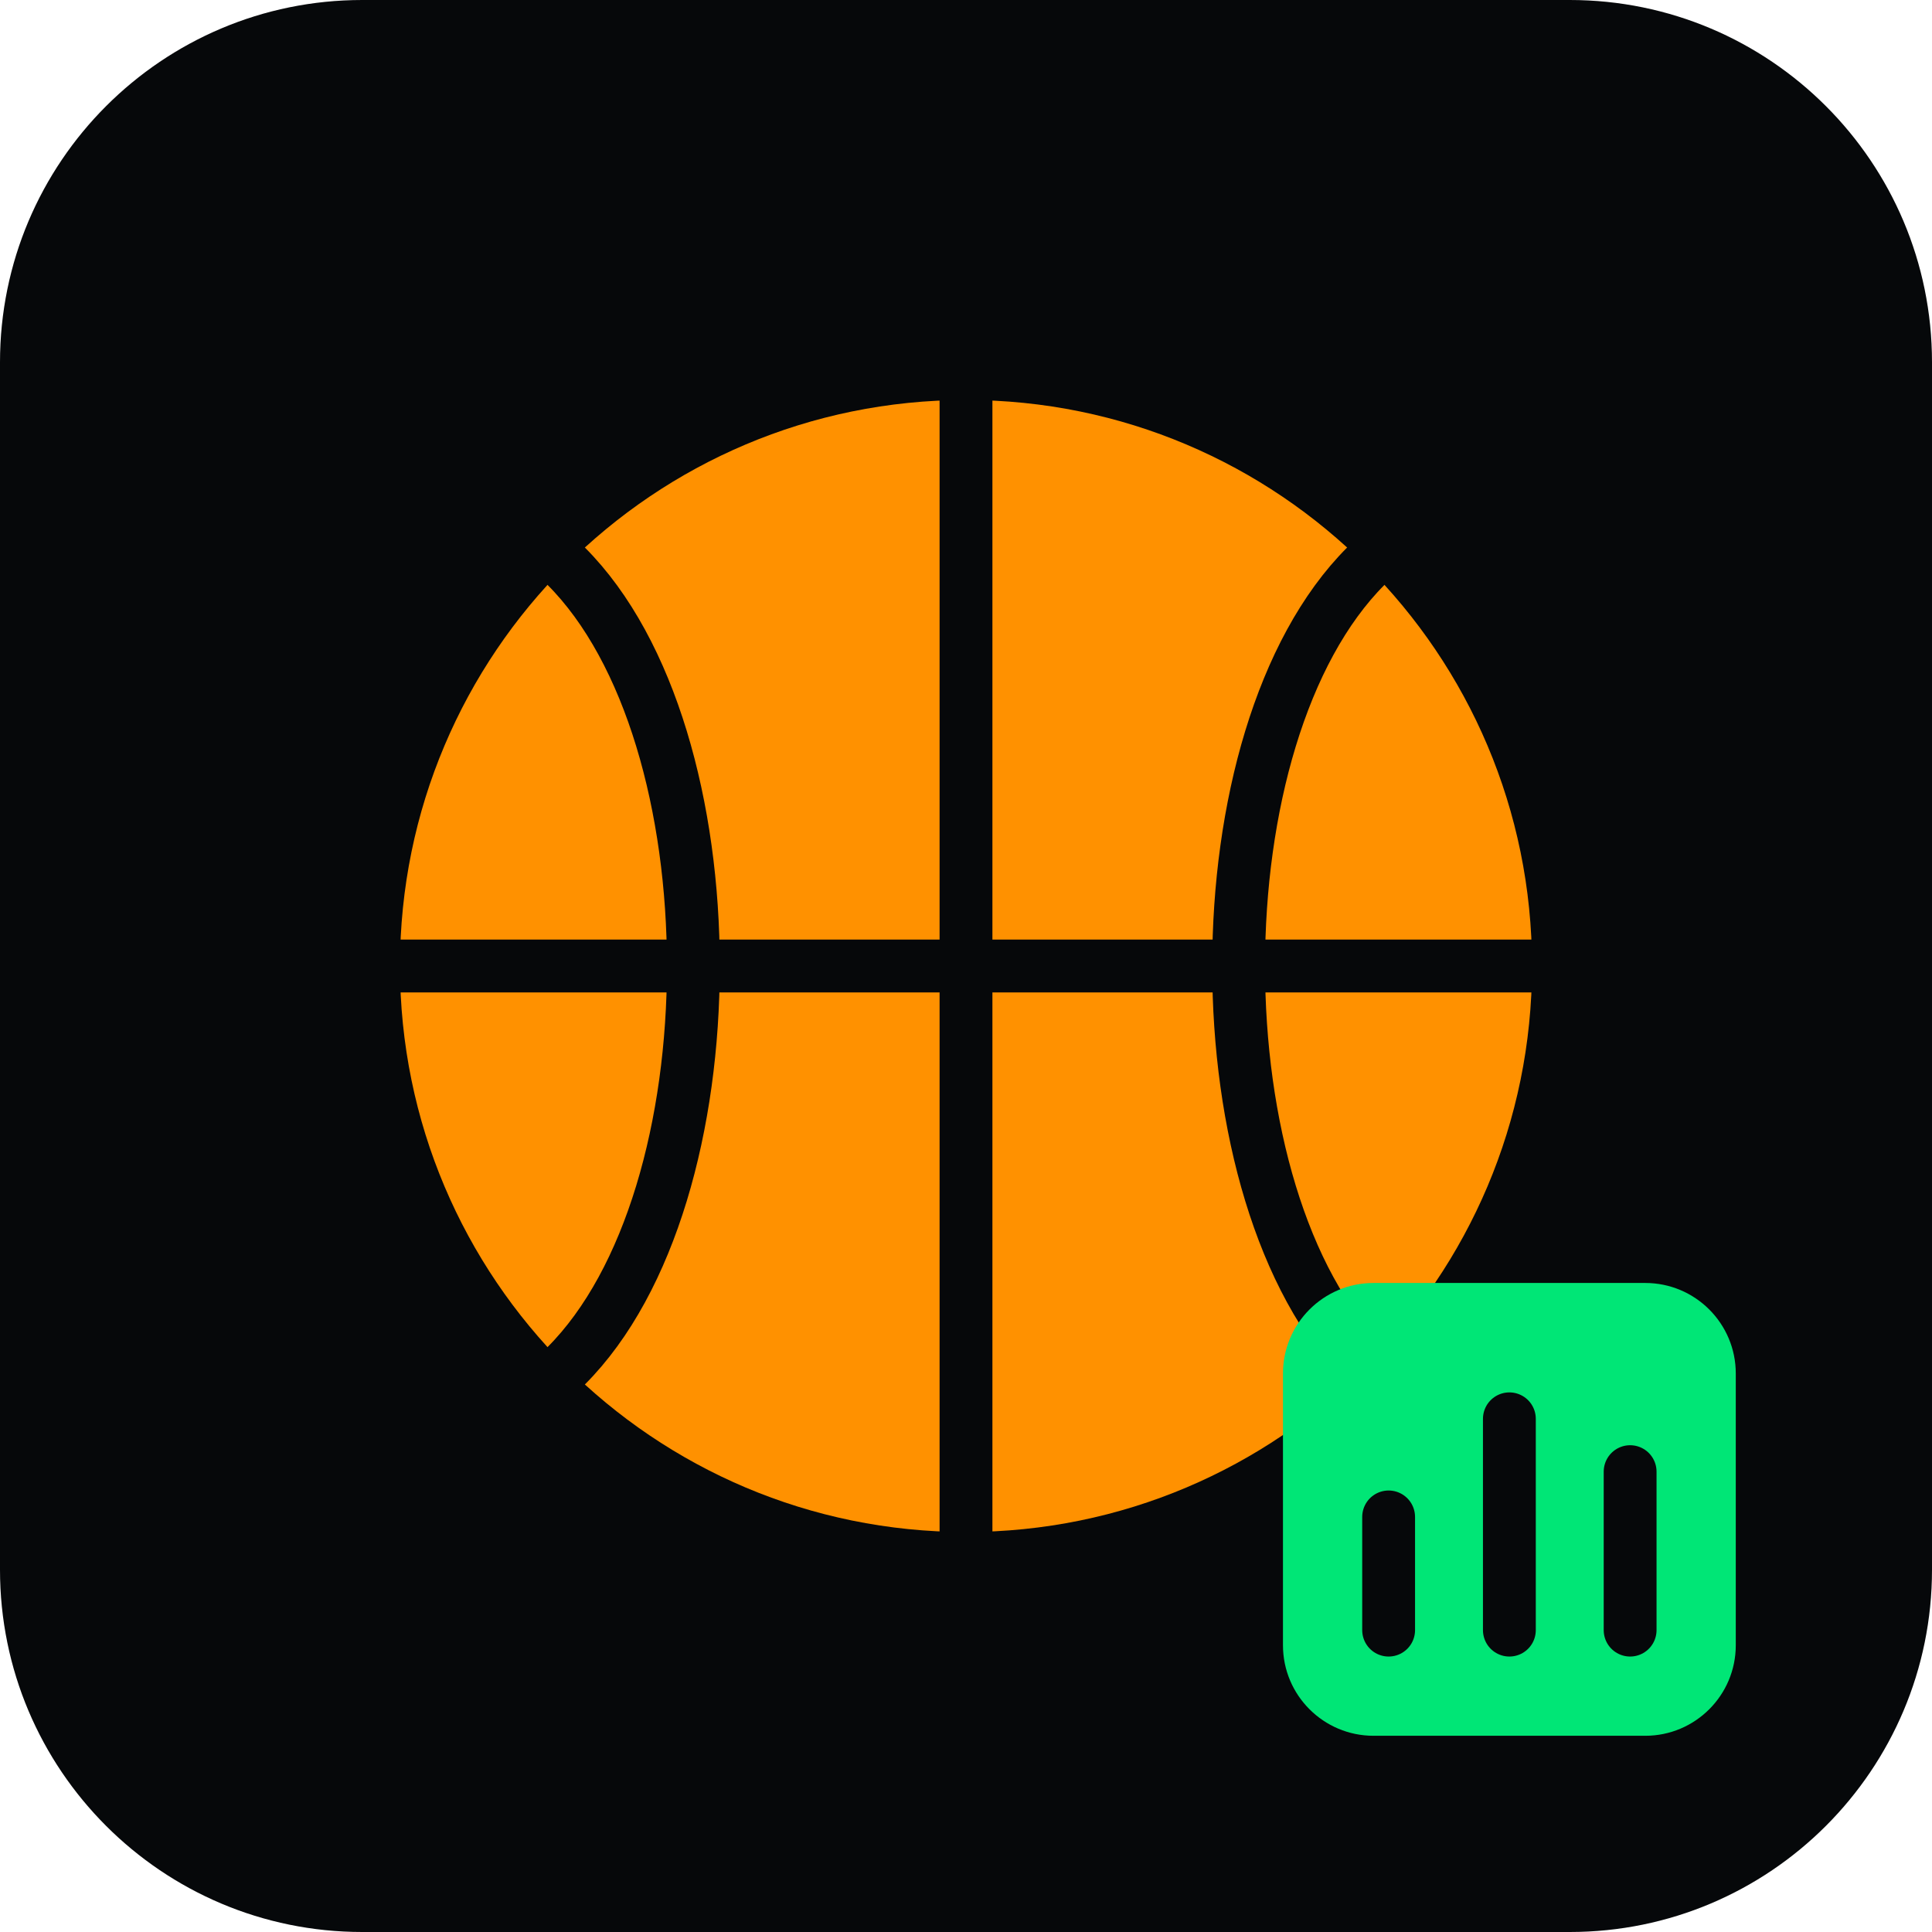
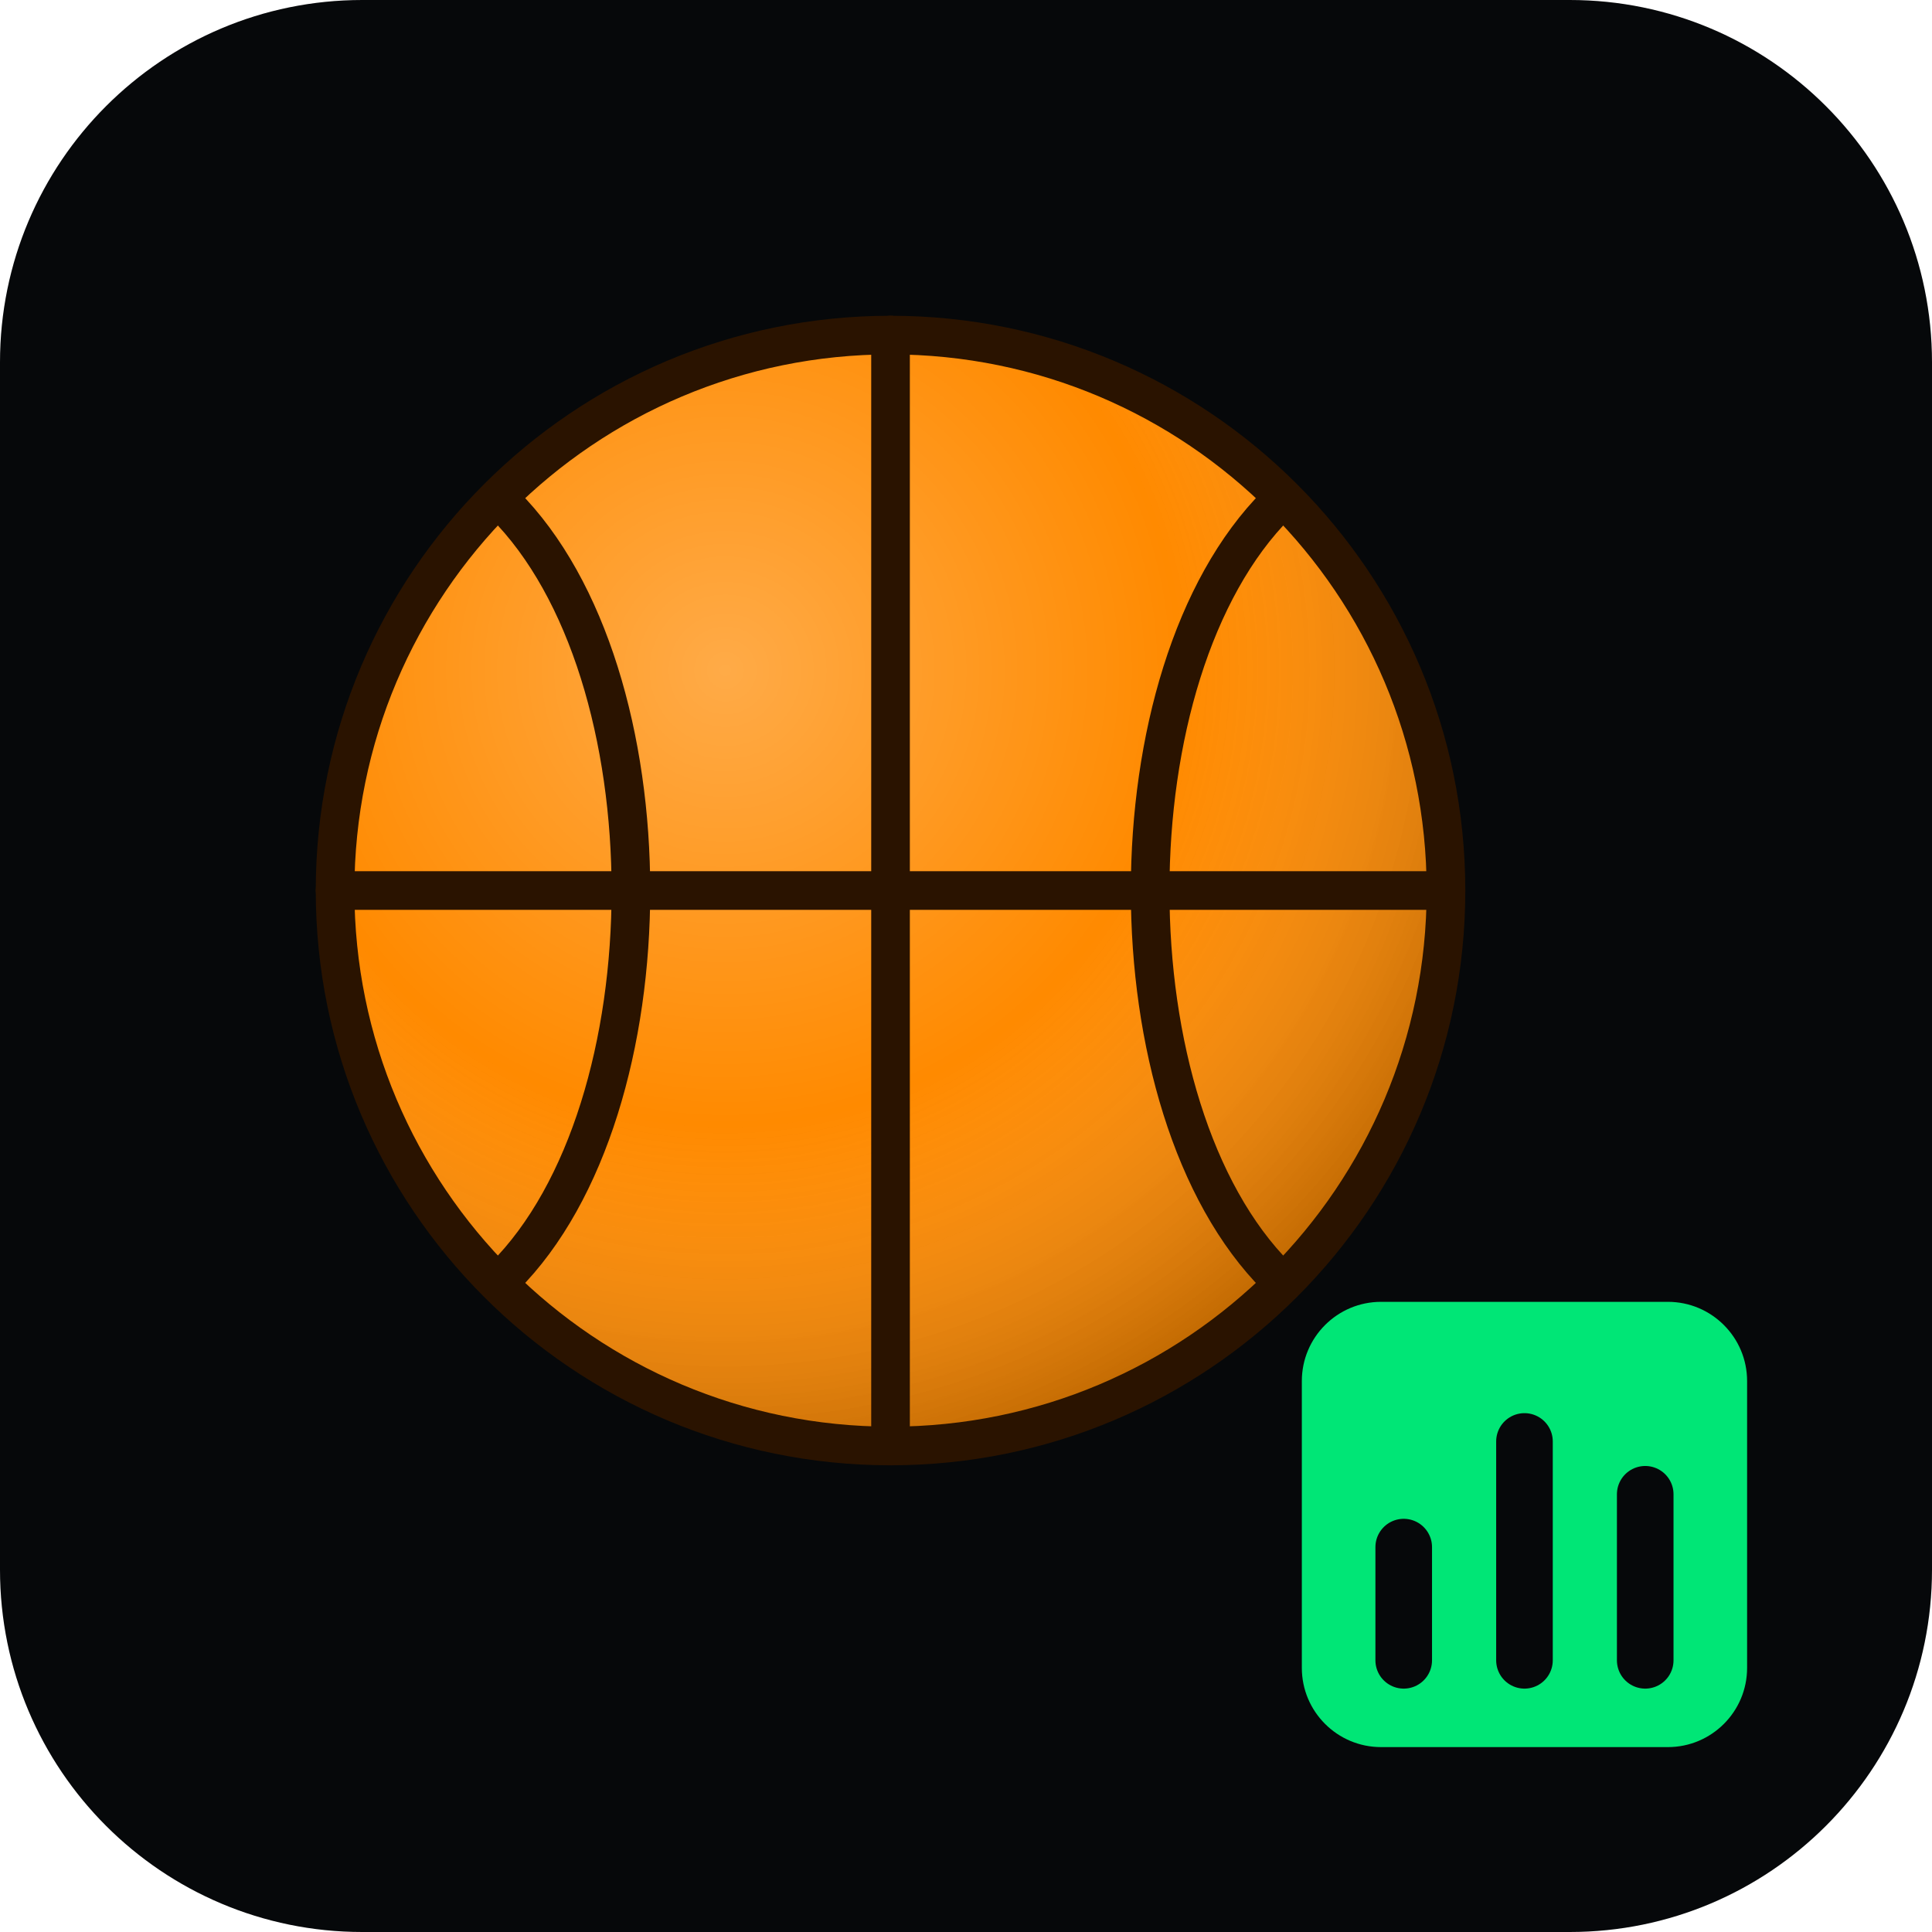
<svg xmlns="http://www.w3.org/2000/svg" viewBox="0 0 512 512">
+   <defs>
+     <radialGradient id="shade" cx="35%" cy="30%" r="75%">
+       <stop offset="0" stop-color="#fff" stop-opacity=".28" />
+       <stop offset=".55" stop-color="#fff" stop-opacity="0" />
+       <stop offset="1" stop-color="#000" stop-opacity=".25" />
+     </radialGradient>
+   </defs>
  <rect width="512" height="512" rx="96" fill="#06080a" />
-   <circle cx="256" cy="256" r="150" fill="#ff9100" />
-   <g fill="none" stroke="#06080a" stroke-width="14" stroke-linecap="round">
-     <path d="M106 256h300" />
-     <path d="M256 106v300" />
-     <path d="M150 150c45 45 45 167 0 212" />
-     <path d="M362 150c-45 45-45 167 0 212" />
+   <g transform="translate(76 76) scale(3.2)">
+     <circle cx="50" cy="50" r="46" fill="#ff8a00" />
+     <circle cx="50" cy="50" r="46" fill="url(#shade)" />
+     <g fill="none" stroke="#2a1300" stroke-width="3.2" stroke-linecap="round">
+       <circle cx="50" cy="50" r="46" />
+       <path d="M4 50h92M50 4v92" />
+       <path d="M18 18c14 14 14 50 0 64M82 18c-14 14-14 50 0 64" />
+     </g>
  </g>
-   <rect x="340" y="340" width="120" height="120" rx="24" fill="#00e676" />
-   <path d="M368 432v-30M400 432v-56M432 432v-42" stroke="#06080a" stroke-width="14" stroke-linecap="round" />
+   <rect x="340" y="340" width="128" height="128" rx="26" fill="#00e676" stroke="#06080a" stroke-width="10" />
+   <path d="M372 440v-30M404 440v-58M436 440v-44" stroke="#06080a" stroke-width="15" stroke-linecap="round" />
</svg>
